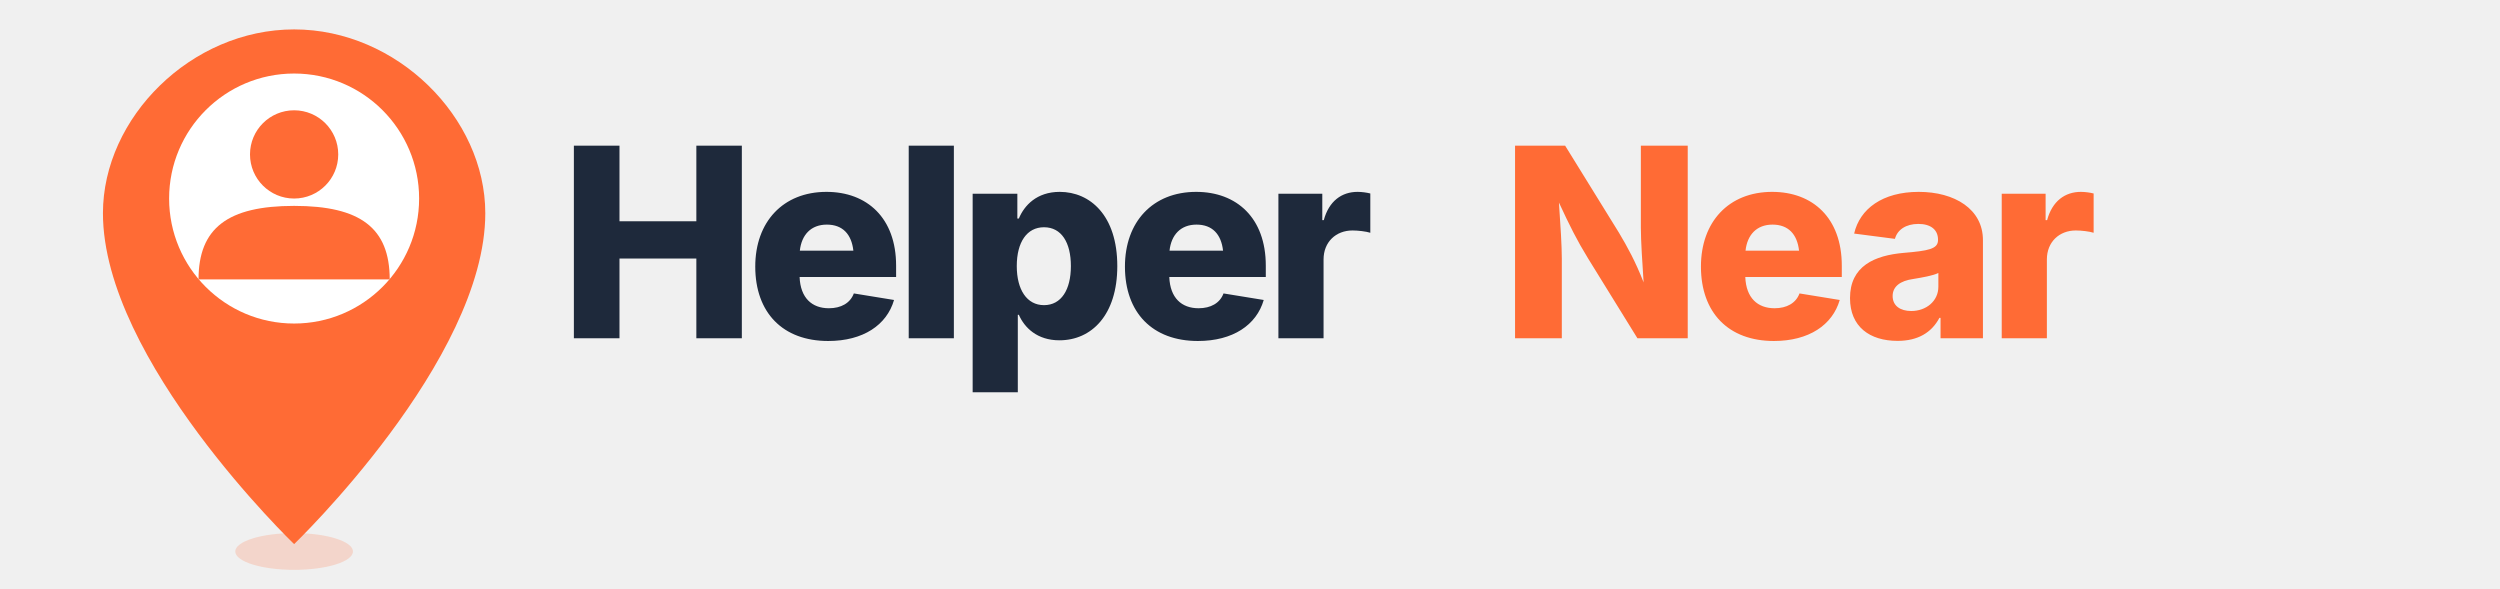
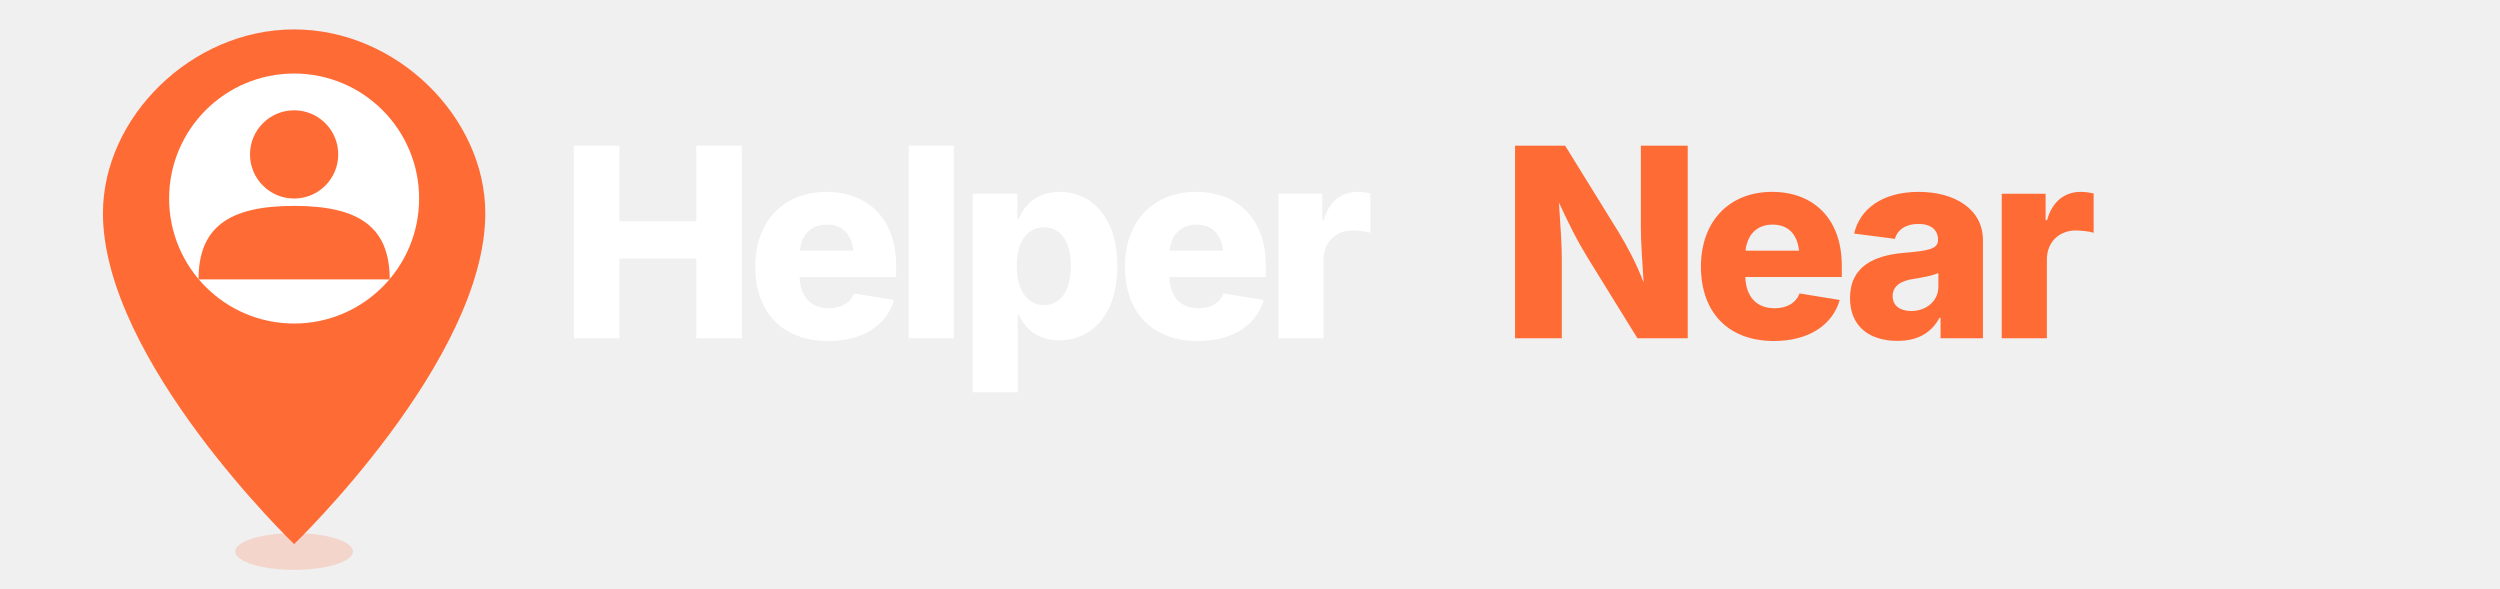
<svg xmlns="http://www.w3.org/2000/svg" viewBox="0 0 340 80" role="img">
  <ellipse cx="40" cy="75" rx="8" ry="2.5" fill="#FF6B35" opacity="0.2" />
  <path d="M40 4 C26 4 14 16 14 29 C14 49 40 74 40 74 C40 74 66 49 66 29 C66 16 54 4 40 4 Z" fill="#FF6B35" />
  <circle cx="40" cy="27" r="17" fill="white" />
  <circle cx="40" cy="21" r="6" fill="#FF6B35" />
  <path d="M27 38 C27 31 31 28 40 28 C49 28 53 31 53 38 Z" fill="#FF6B35" />
-   <text x="76" y="46" font-family="system-ui,-apple-system,sans-serif" font-size="36" font-weight="800" letter-spacing="-1.5" fill="#1e293b">Helper</text>
+   <text x="76" y="46" font-family="system-ui,-apple-system,sans-serif" font-size="36" font-weight="800" letter-spacing="-1.5" fill="#ffffff">Helper</text>
  <text x="204" y="46" font-family="system-ui,-apple-system,sans-serif" font-size="36" font-weight="800" letter-spacing="-1.5" fill="#FF6B35">Near</text>
</svg>
